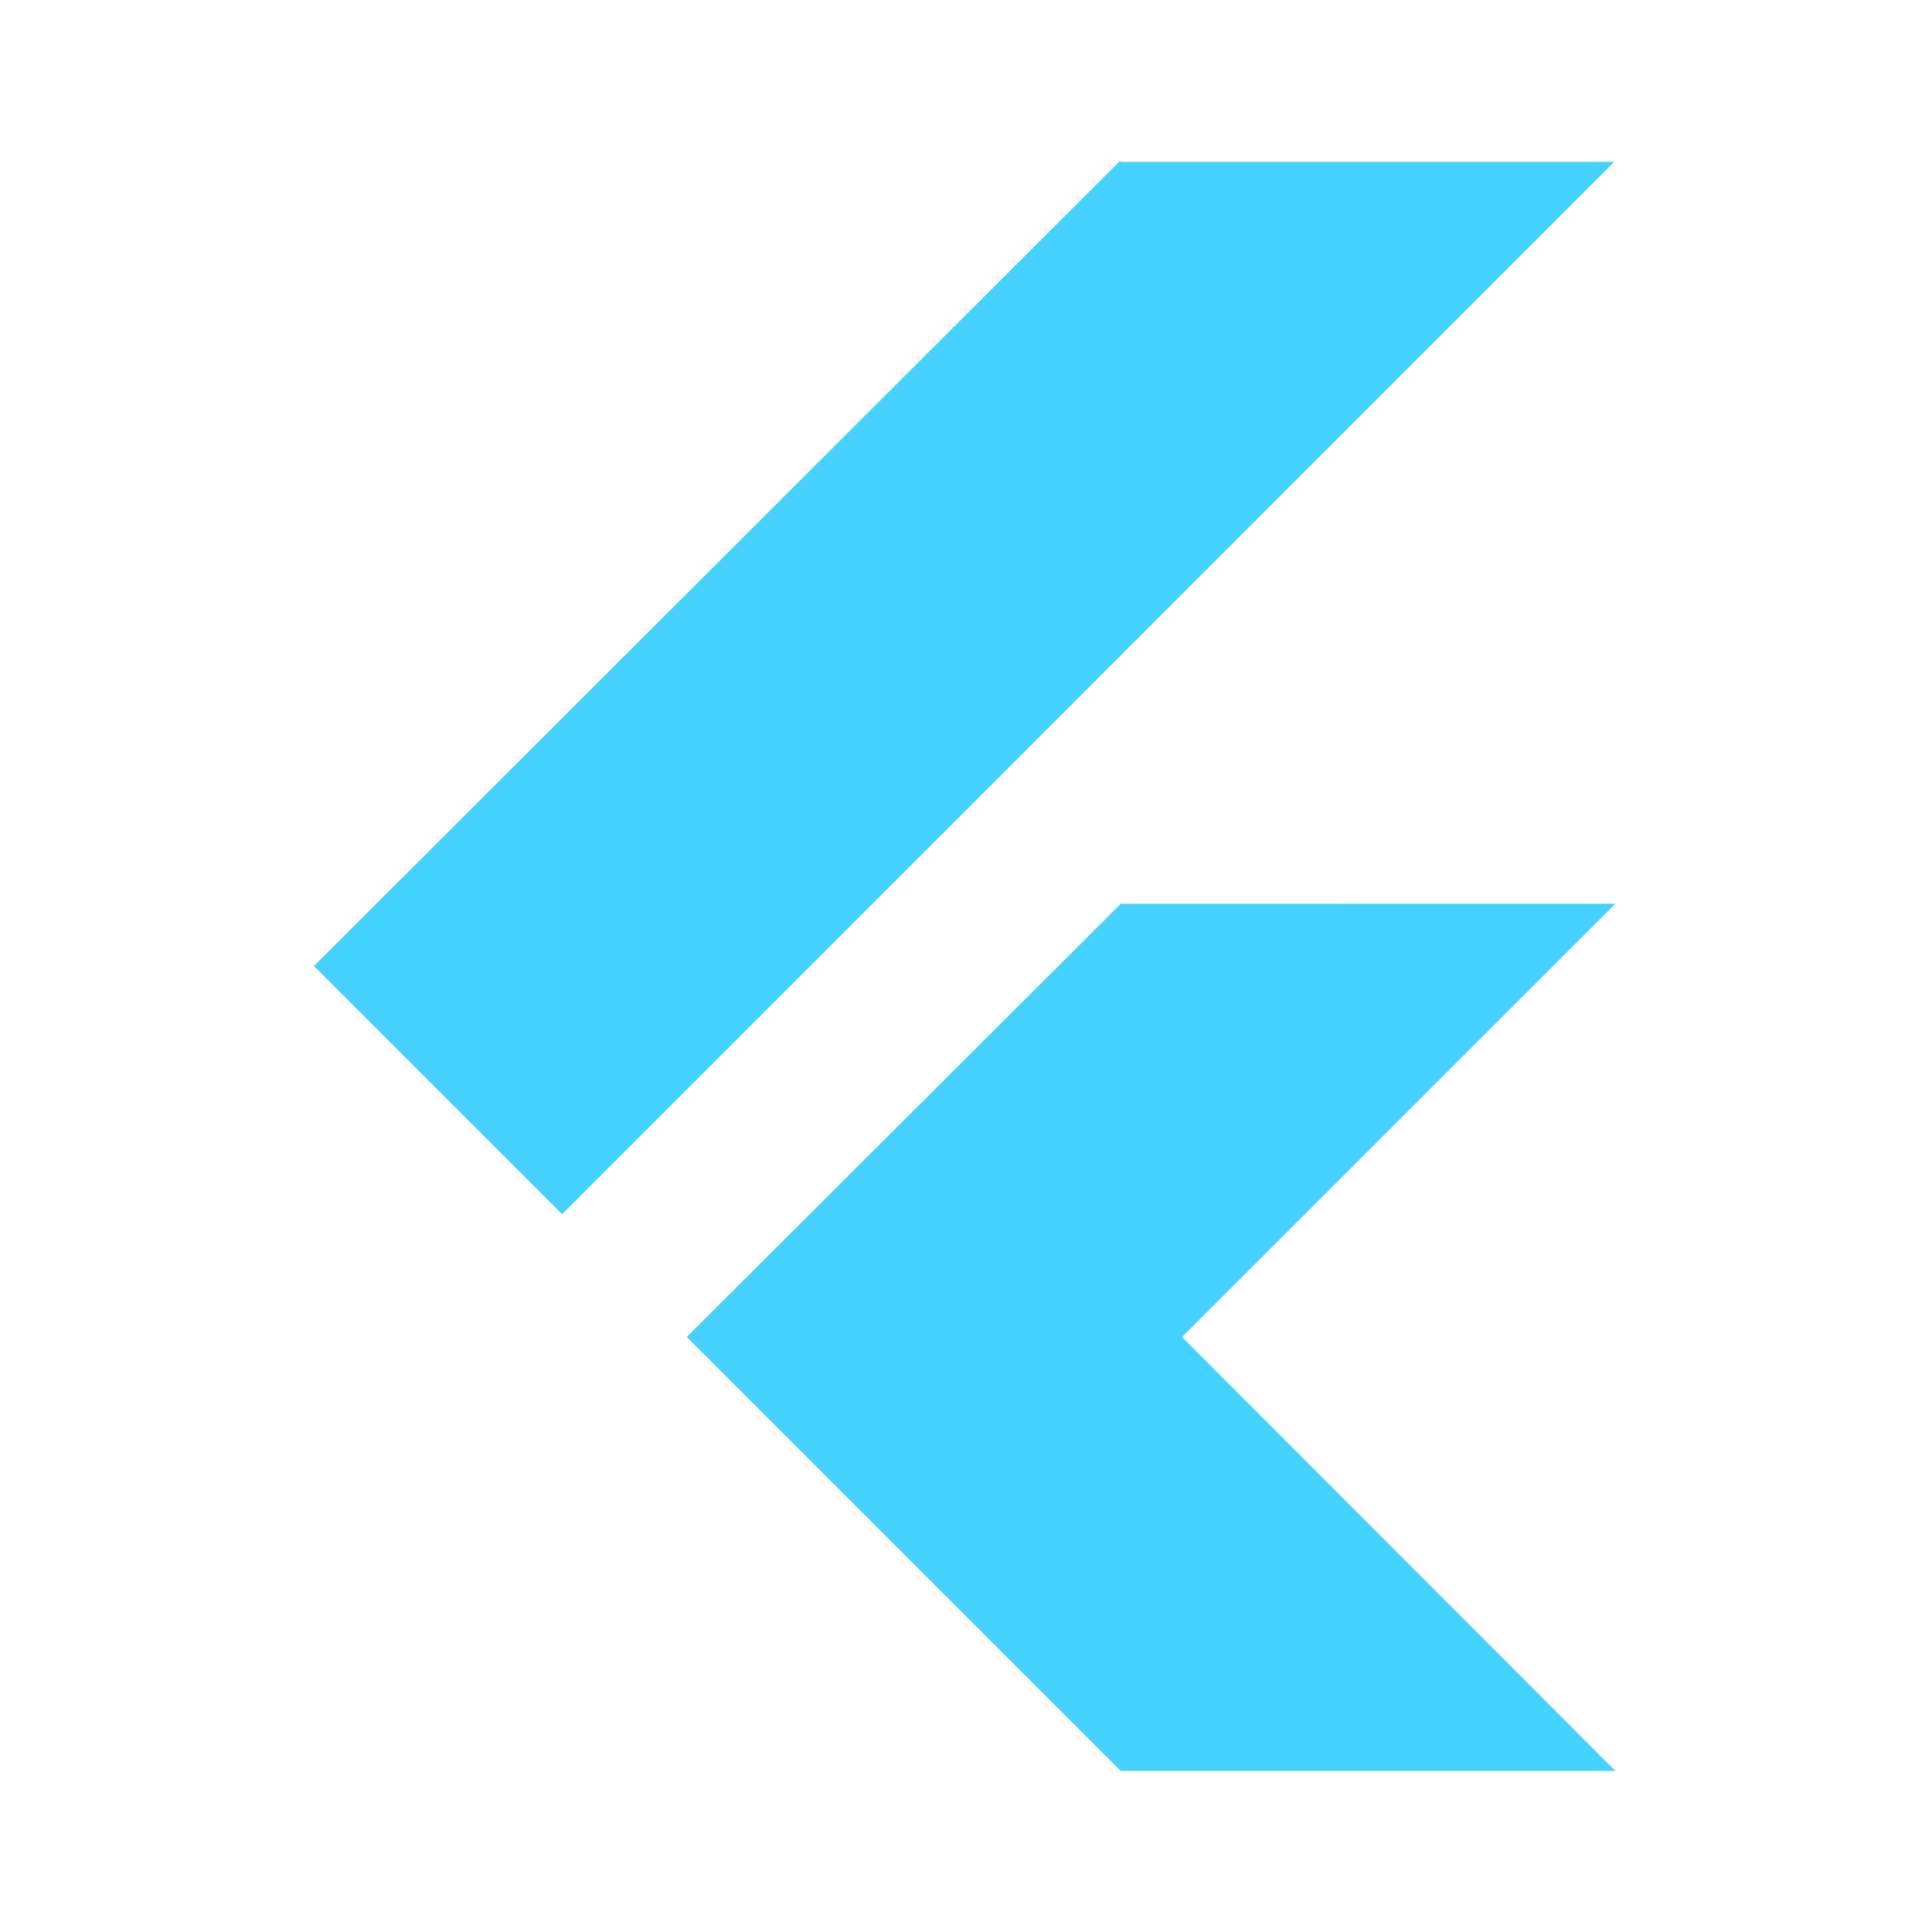
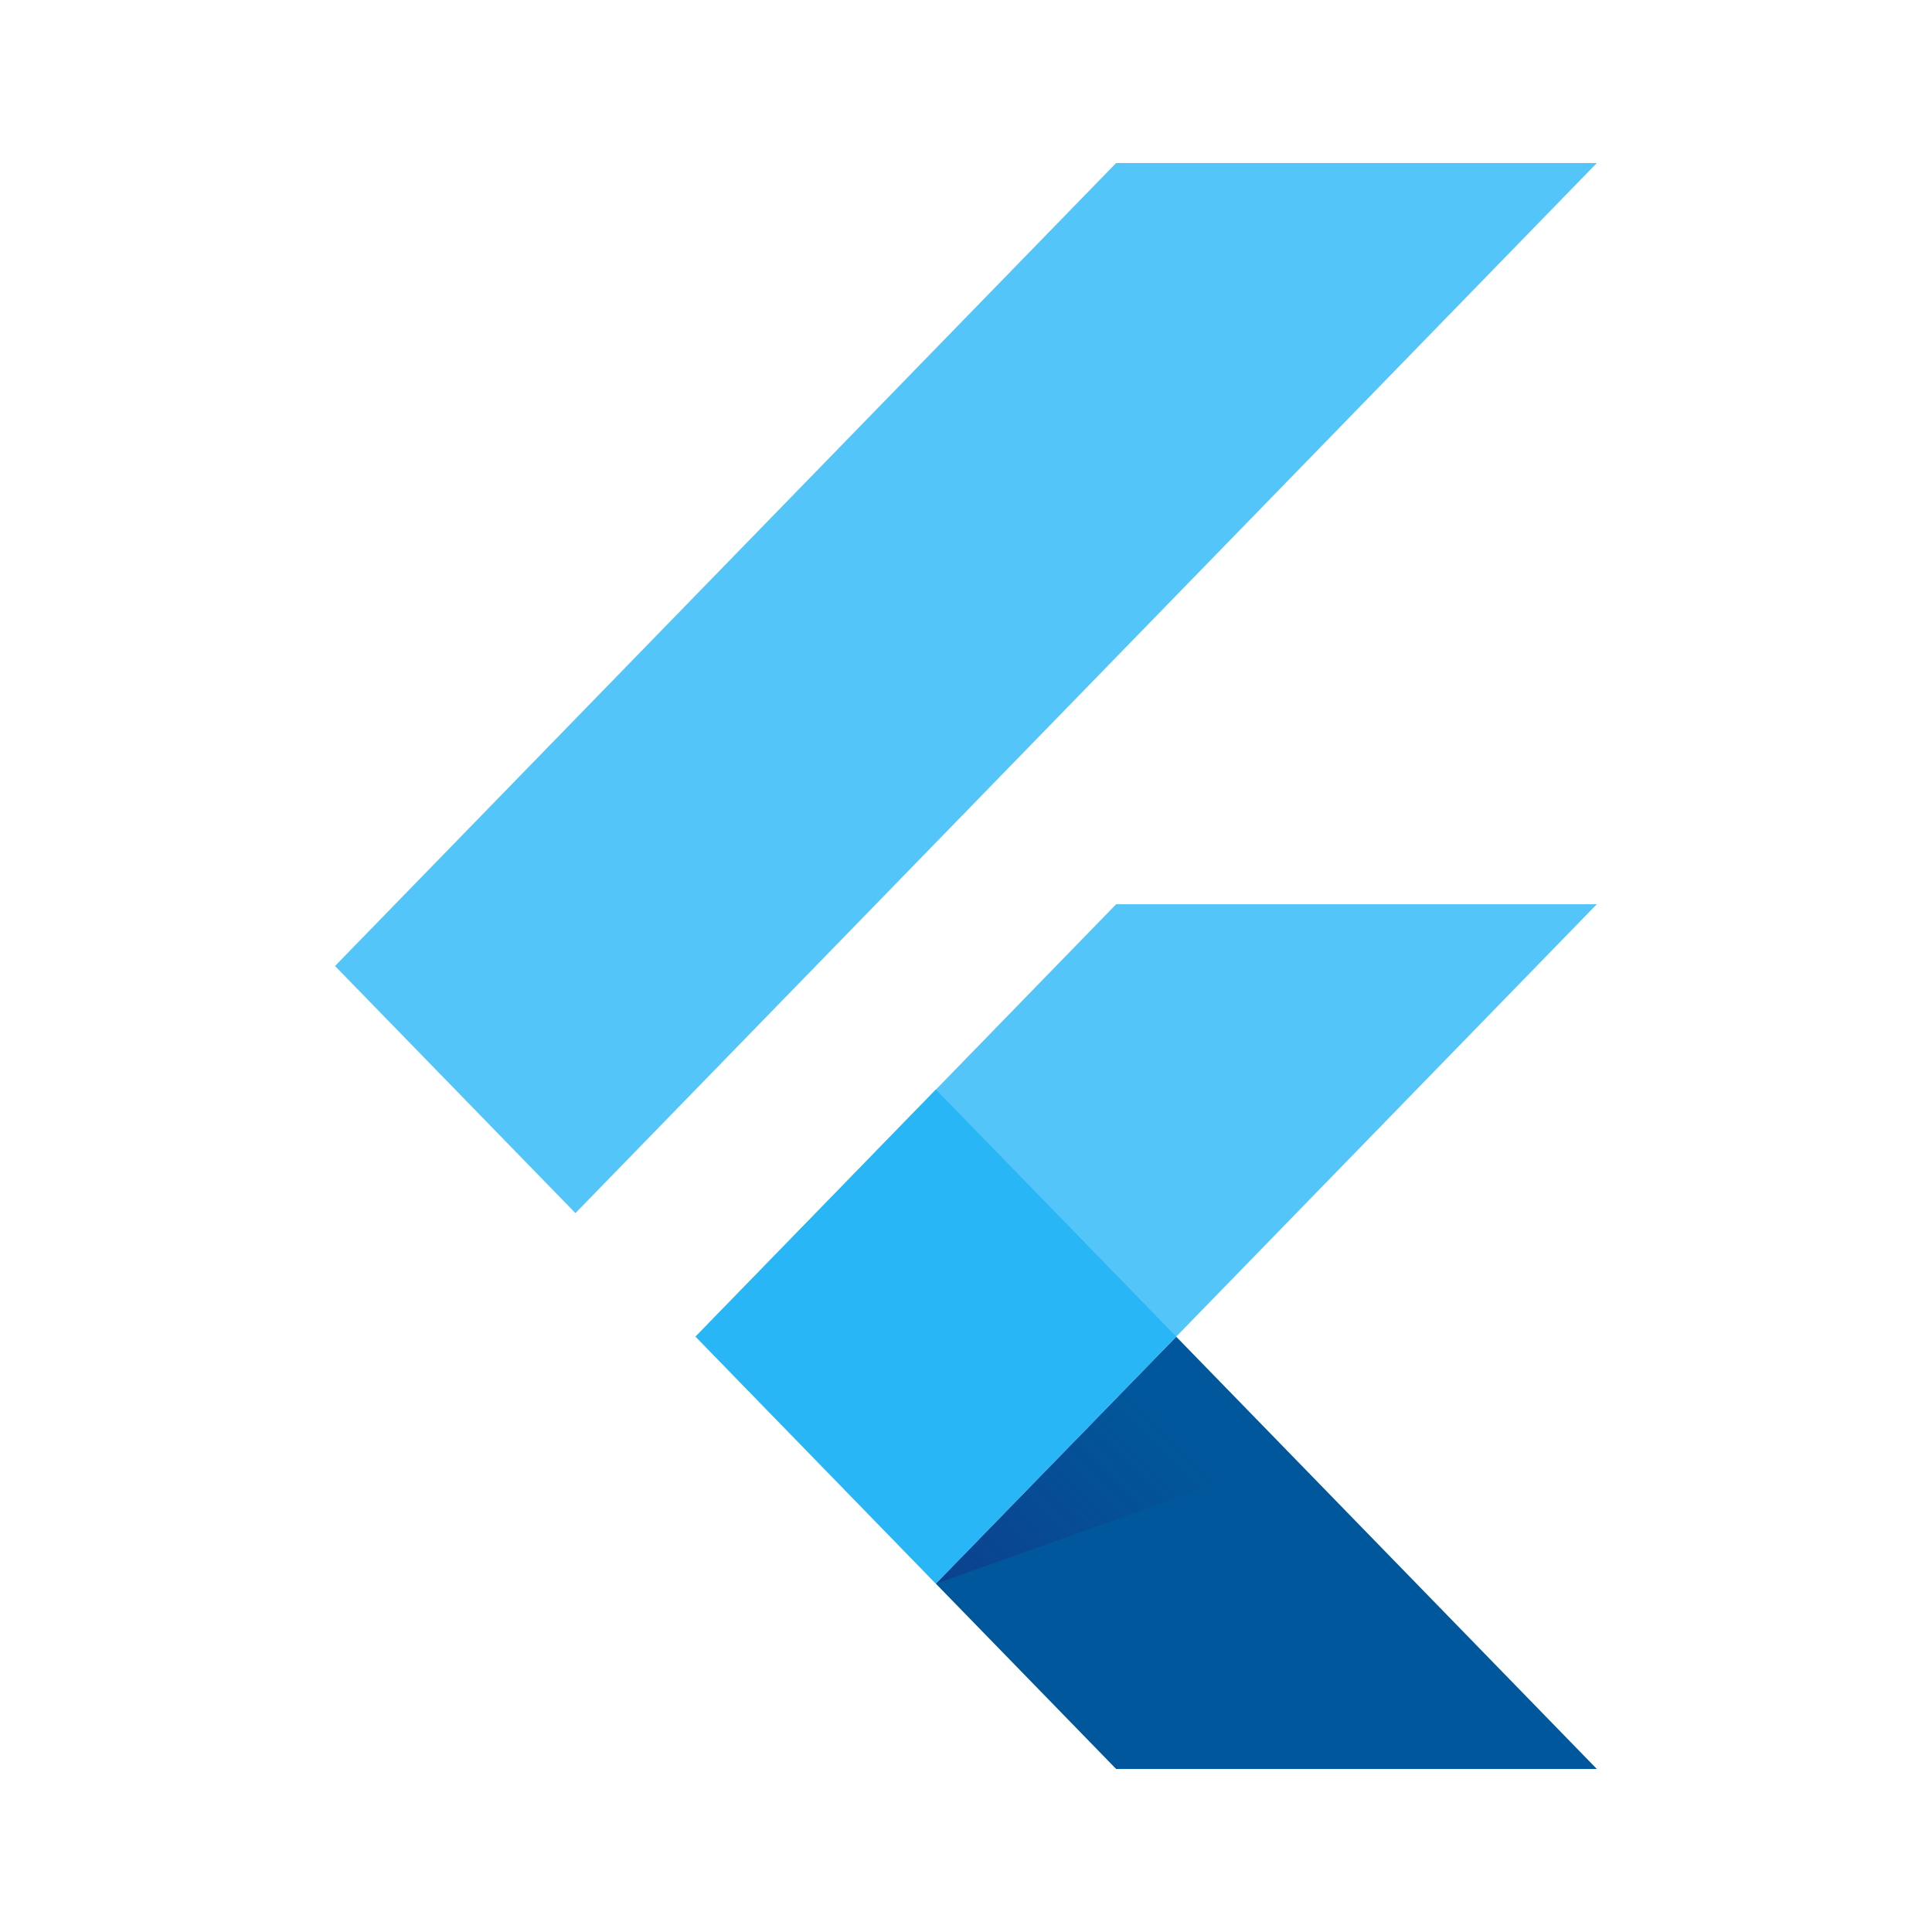
- <svg xmlns="http://www.w3.org/2000/svg" width="24" height="24" viewBox="0 0 24 24" fill="none">
-   <path d="M13.912 2L3.9 12L6.983 15.083L20.053 2.01H13.922L13.912 2ZM13.923 11.227L8.531 16.608L13.922 21.999H20.067L14.683 16.609L20.067 11.226L13.923 11.227Z" fill="#44D1FD" />
+ <svg xmlns="http://www.w3.org/2000/svg" width="32" height="32" viewBox="0 0 32 32" fill="none">
+   <path d="M26.448 14.977H18.487L11.521 22.14L15.501 26.231L26.448 14.977Z" fill="#54C5F8" style="fill:#54C5F8;fill:color(display-p3 0.329 0.772 0.973);fill-opacity:1;" />
+   <path d="M9.531 20.093L5.549 16L18.487 2.7H26.449L9.531 20.093Z" fill="#54C5F8" style="fill:#54C5F8;fill:color(display-p3 0.329 0.772 0.973);fill-opacity:1;" />
+   <path d="M15.501 26.231L18.487 29.3H26.449L19.482 22.14L15.501 26.231Z" fill="#01579B" style="fill:#01579B;fill:color(display-p3 0.004 0.341 0.608);fill-opacity:1;" />
+   <path d="M15.501 26.231L21.406 24.13L19.482 22.14L15.501 26.231Z" fill="url(#paint0_linear_31325_3633)" />
+   <path d="M15.501 18.046L11.521 22.137L15.501 26.229L19.481 22.137L15.501 18.046Z" fill="#29B6F6" style="fill:#29B6F6;fill:color(display-p3 0.161 0.714 0.965);fill-opacity:1;" />
+   <defs>
+     <linearGradient id="paint0_linear_31325_3633" x1="16.662" y1="27.021" x2="19.709" y2="24.057" gradientUnits="userSpaceOnUse">
+       <stop stop-color="#1A237E" stop-opacity="0.4" style="stop-color:#1A237E;stop-color:color(display-p3 0.102 0.137 0.494);stop-opacity:0.4;" />
+       <stop offset="1" stop-color="#1A237E" stop-opacity="0" style="stop-color:none;stop-opacity:0;" />
+     </linearGradient>
+   </defs>
</svg>
